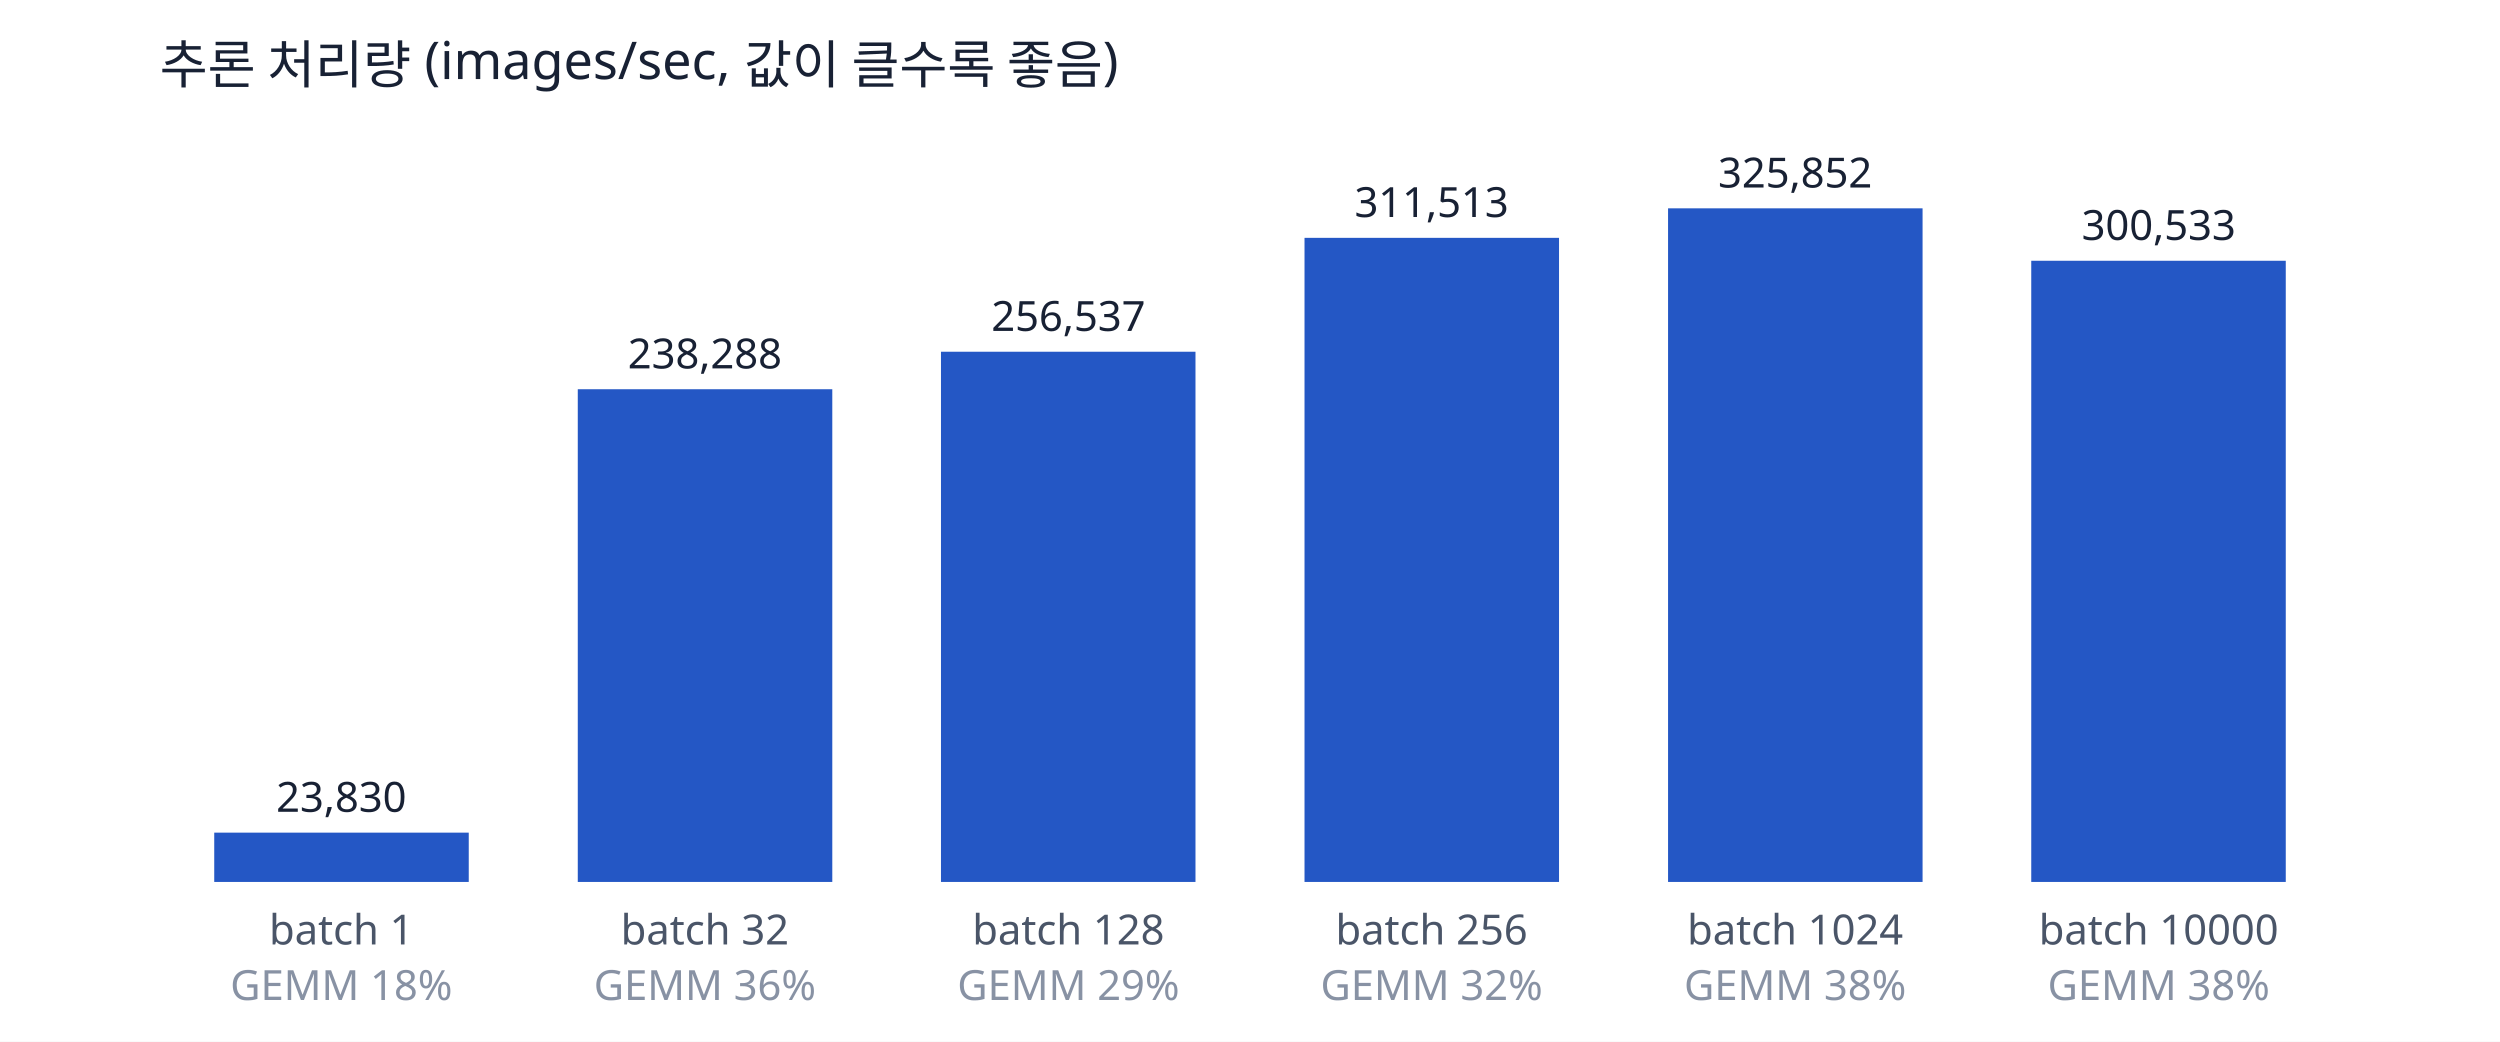
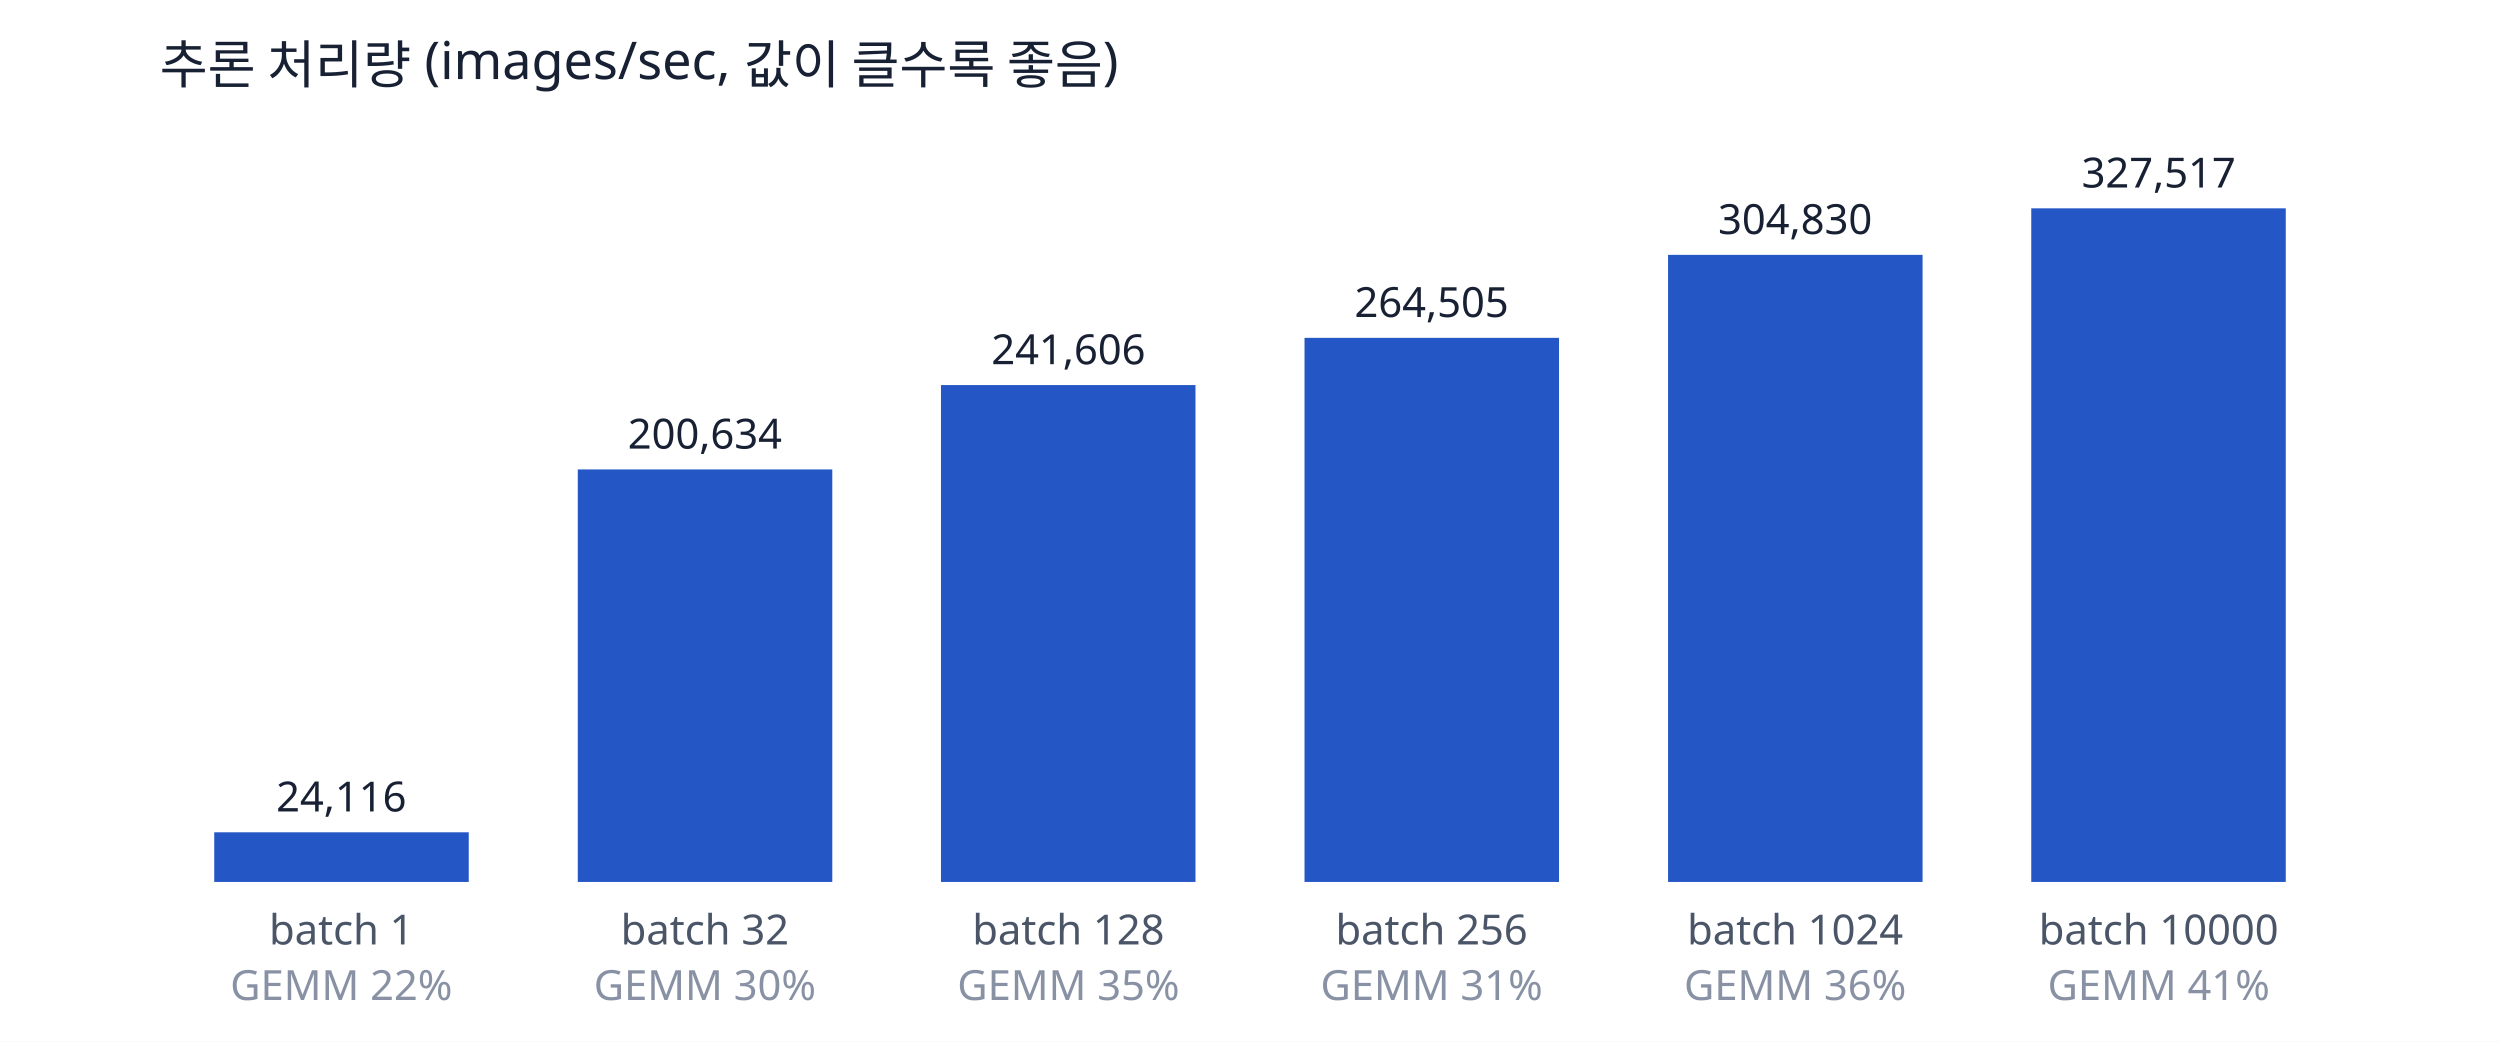
<svg xmlns="http://www.w3.org/2000/svg" viewBox="0 0 720 300" font-family="system-ui, sans-serif" font-size="12">
  <rect width="720" height="300" fill="#ffffff" />
  <text x="46" y="24" font-size="15" fill="#182134">추론 처리량 (images/sec, 값이 클수록 좋음)</text>
-   <rect x="61.7" y="239.8" width="73.3" height="14.2" fill="#2457c5" />
-   <text x="98.3" y="233.8" text-anchor="middle" fill="#182134">23,830</text>
+   <rect x="61.7" y="239.7" width="73.3" height="14.3" fill="#2457c5" />
+   <text x="98.3" y="233.7" text-anchor="middle" fill="#182134">24,116</text>
  <text x="98.3" y="272.0" text-anchor="middle" fill="#4a5568">batch 1</text>
-   <text x="98.3" y="288.0" text-anchor="middle" fill="#8892a4">GEMM 18%</text>
-   <rect x="166.4" y="112.1" width="73.3" height="141.9" fill="#2457c5" />
-   <text x="203.0" y="106.1" text-anchor="middle" fill="#182134">238,288</text>
+   <text x="98.3" y="288.0" text-anchor="middle" fill="#8892a4">GEMM 22%</text>
+   <rect x="166.4" y="135.2" width="73.3" height="118.8" fill="#2457c5" />
+   <text x="203.0" y="129.2" text-anchor="middle" fill="#182134">200,634</text>
  <text x="203.0" y="272.0" text-anchor="middle" fill="#4a5568">batch 32</text>
-   <text x="203.0" y="288.0" text-anchor="middle" fill="#8892a4">GEMM 36%</text>
-   <rect x="271.0" y="101.3" width="73.3" height="152.7" fill="#2457c5" />
-   <text x="307.7" y="95.3" text-anchor="middle" fill="#182134">256,537</text>
+   <text x="203.0" y="288.0" text-anchor="middle" fill="#8892a4">GEMM 30%</text>
+   <rect x="271.0" y="110.9" width="73.3" height="143.1" fill="#2457c5" />
+   <text x="307.7" y="104.9" text-anchor="middle" fill="#182134">241,606</text>
  <text x="307.7" y="272.0" text-anchor="middle" fill="#4a5568">batch 128</text>
-   <text x="307.7" y="288.0" text-anchor="middle" fill="#8892a4">GEMM 29%</text>
-   <rect x="375.7" y="68.5" width="73.3" height="185.5" fill="#2457c5" />
-   <text x="412.3" y="62.5" text-anchor="middle" fill="#182134">311,513</text>
+   <text x="307.7" y="288.0" text-anchor="middle" fill="#8892a4">GEMM 35%</text>
+   <rect x="375.7" y="97.3" width="73.3" height="156.7" fill="#2457c5" />
+   <text x="412.3" y="91.3" text-anchor="middle" fill="#182134">264,505</text>
  <text x="412.3" y="272.0" text-anchor="middle" fill="#4a5568">batch 256</text>
-   <text x="412.3" y="288.0" text-anchor="middle" fill="#8892a4">GEMM 32%</text>
-   <rect x="480.4" y="60.0" width="73.3" height="194.0" fill="#2457c5" />
-   <text x="517.0" y="54.0" text-anchor="middle" fill="#182134">325,852</text>
+   <text x="412.3" y="288.0" text-anchor="middle" fill="#8892a4">GEMM 31%</text>
+   <rect x="480.4" y="73.4" width="73.3" height="180.6" fill="#2457c5" />
+   <text x="517.0" y="67.4" text-anchor="middle" fill="#182134">304,830</text>
  <text x="517.0" y="272.0" text-anchor="middle" fill="#4a5568">batch 1024</text>
-   <text x="517.0" y="288.0" text-anchor="middle" fill="#8892a4">GEMM 38%</text>
-   <rect x="585.0" y="75.1" width="73.3" height="178.9" fill="#2457c5" />
-   <text x="621.7" y="69.1" text-anchor="middle" fill="#182134">300,533</text>
+   <text x="517.0" y="288.0" text-anchor="middle" fill="#8892a4">GEMM 36%</text>
+   <rect x="585.0" y="60.0" width="73.3" height="194.0" fill="#2457c5" />
+   <text x="621.7" y="54.0" text-anchor="middle" fill="#182134">327,517</text>
  <text x="621.7" y="272.0" text-anchor="middle" fill="#4a5568">batch 10000</text>
-   <text x="621.7" y="288.0" text-anchor="middle" fill="#8892a4">GEMM 38%</text>
+   <text x="621.7" y="288.0" text-anchor="middle" fill="#8892a4">GEMM 41%</text>
</svg>
